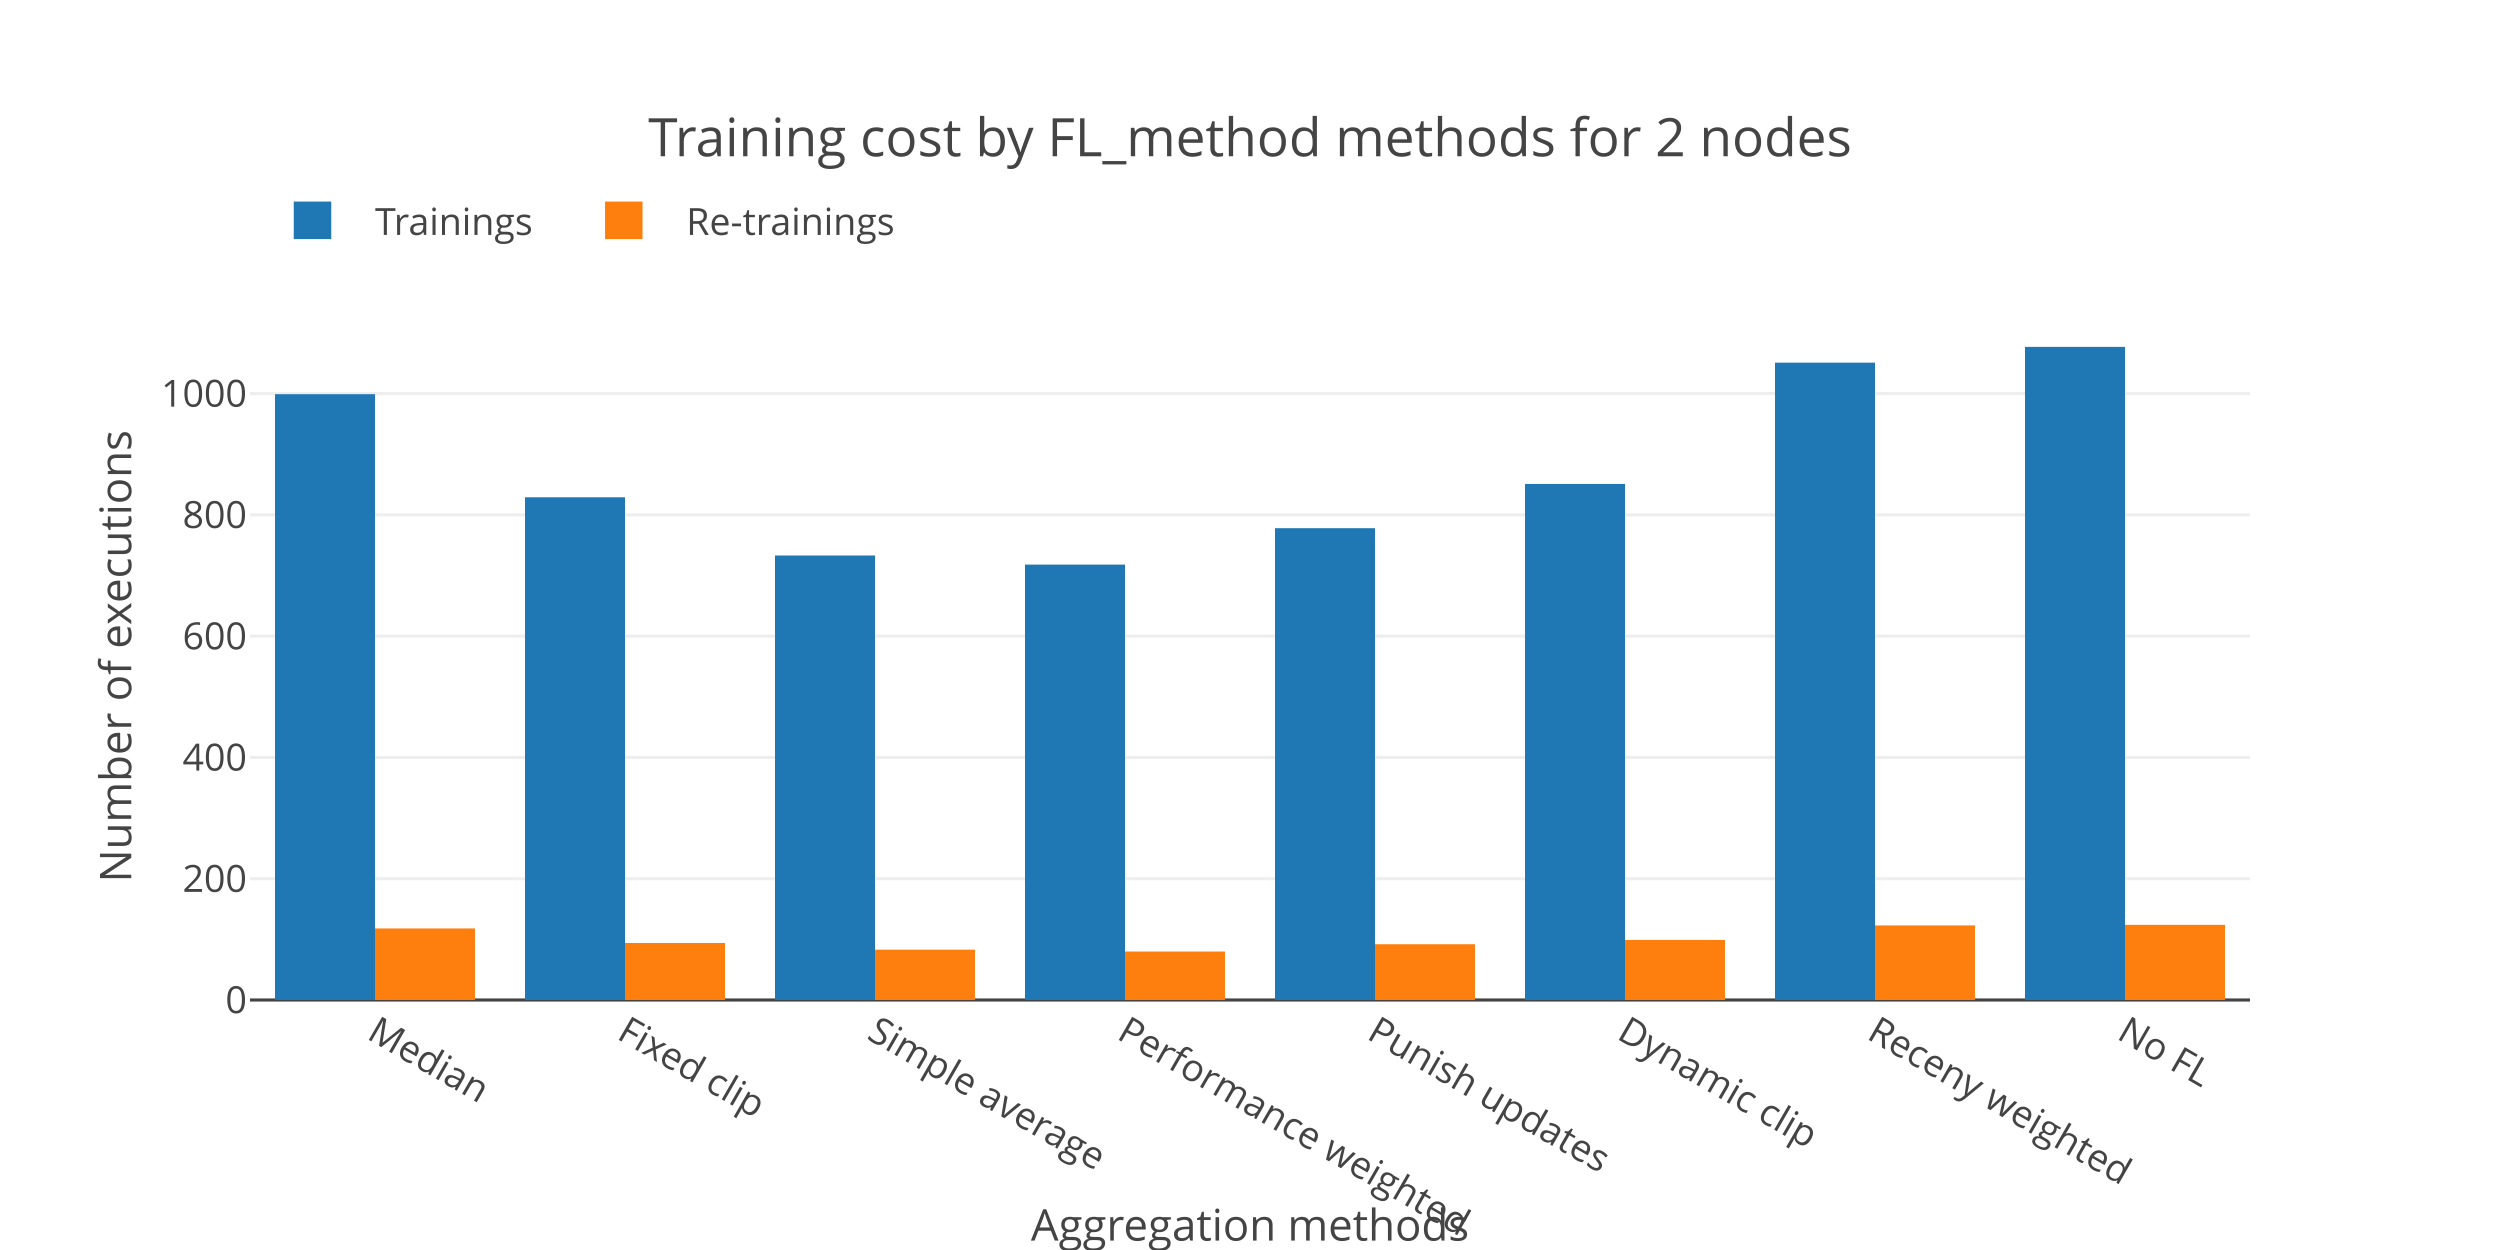
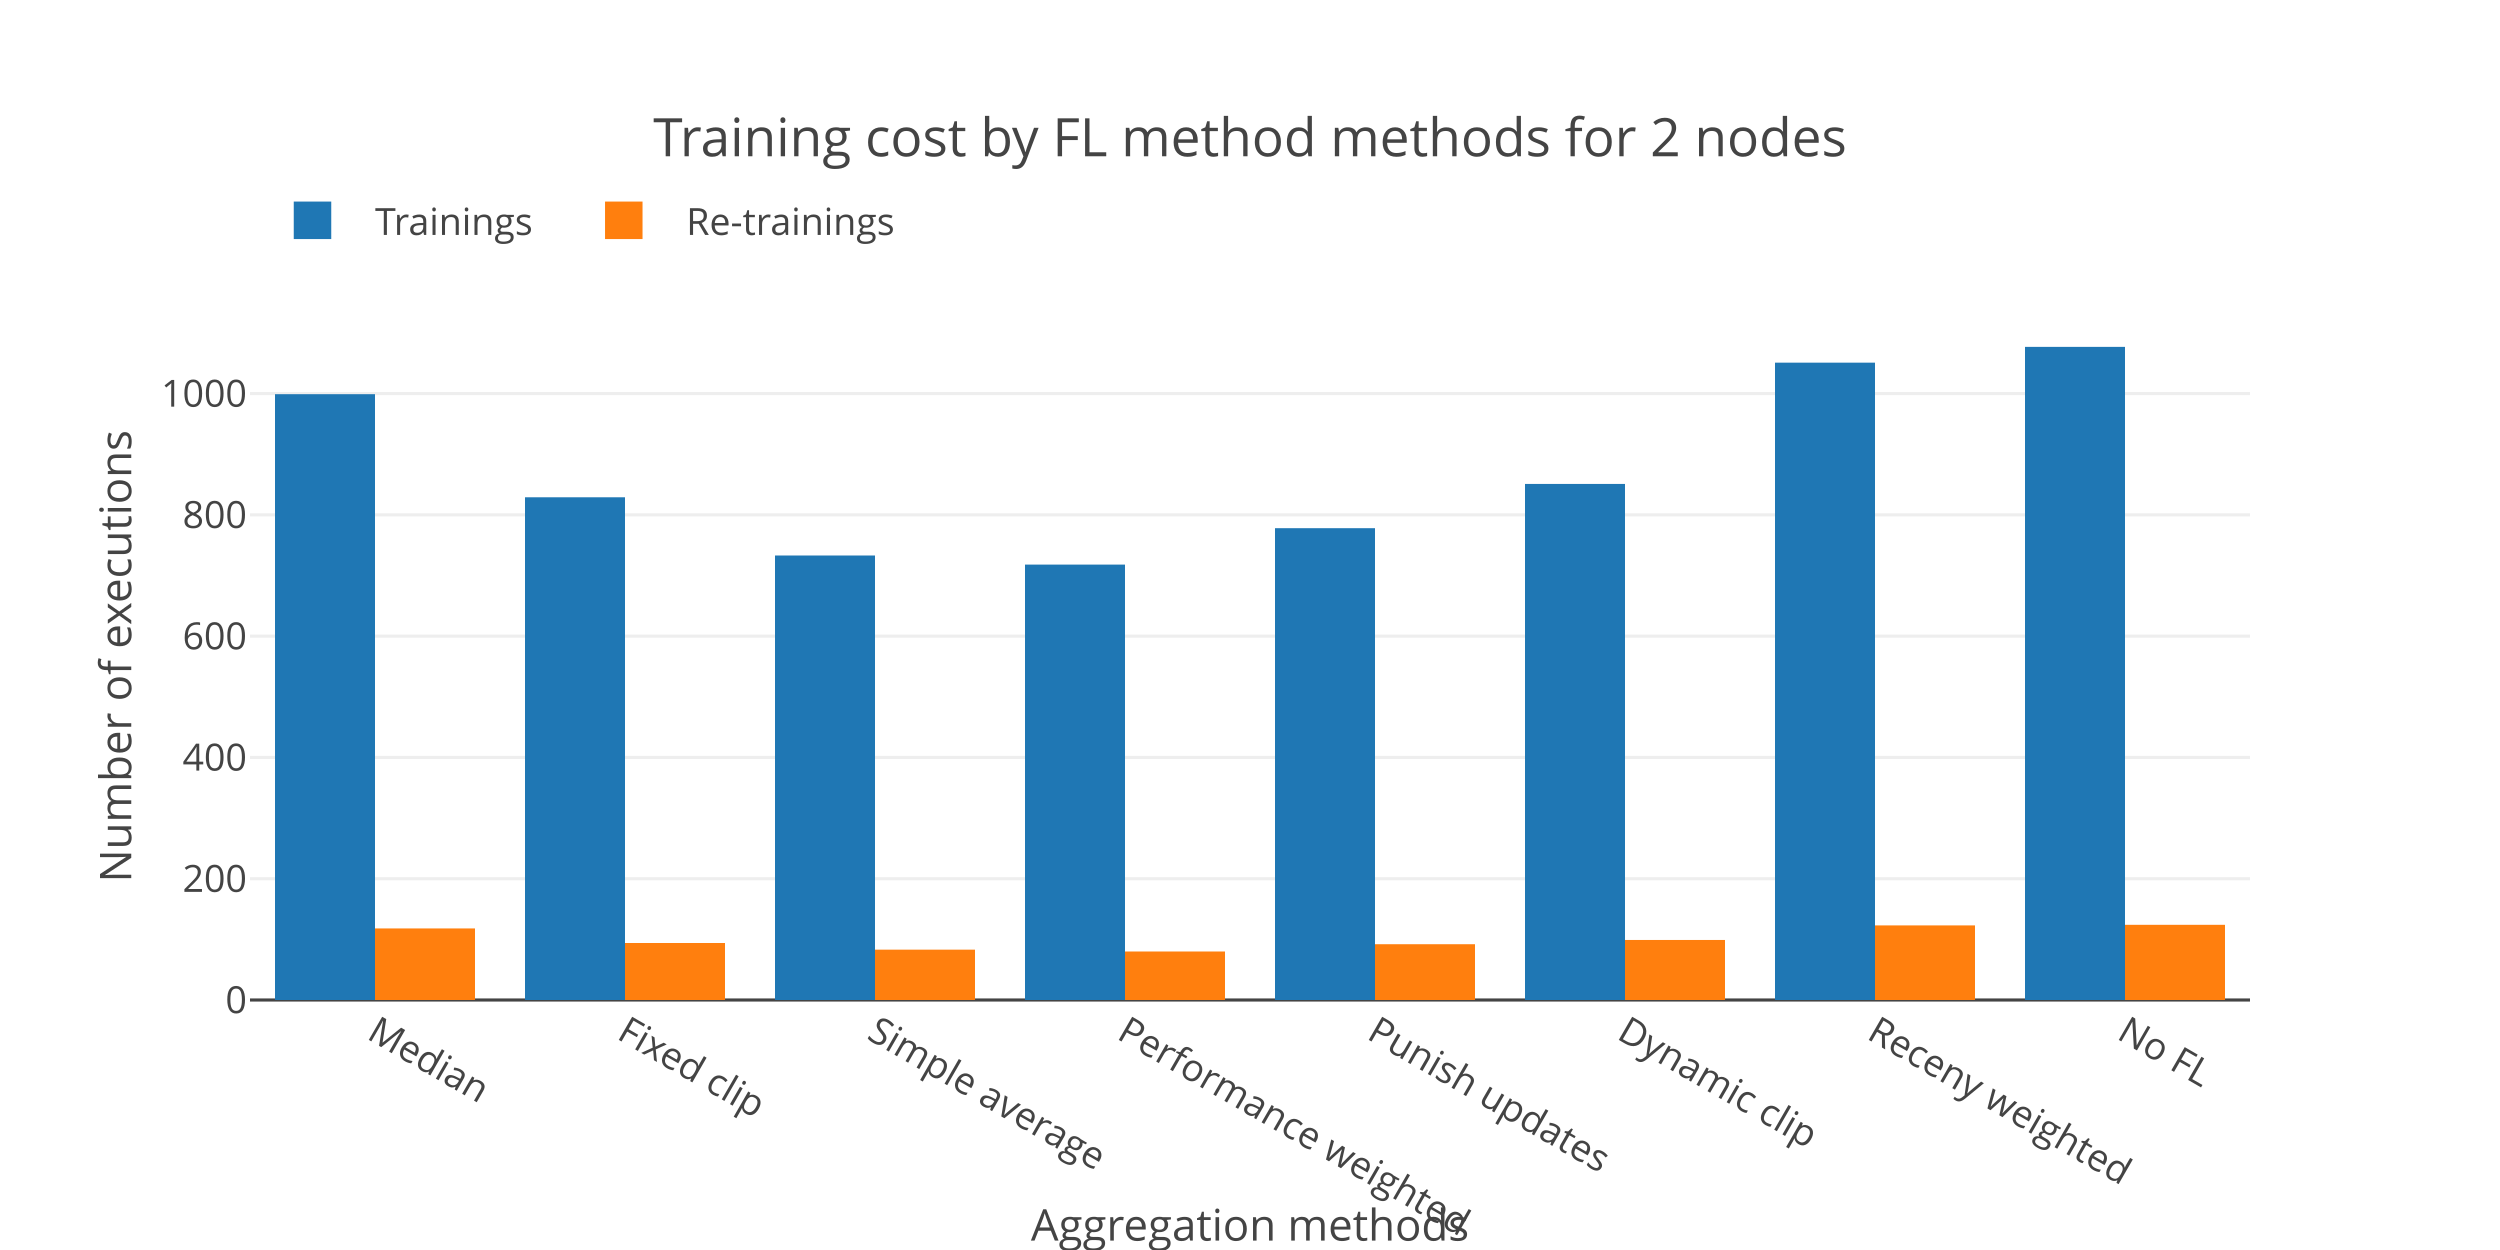
<svg xmlns="http://www.w3.org/2000/svg" class="main-svg" width="800" height="400" style="" viewBox="0 0 800 400">
  <rect x="0" y="0" width="800" height="400" style="fill: rgb(255, 255, 255); fill-opacity: 1;" />
-   <defs id="defs-77be17">
+   <defs id="defs-fdd3d1">
    <g class="clips">
-       <clipPath id="clip77be17xyplot" class="plotclip">
+       <clipPath id="clipfdd3d1xyplot" class="plotclip">
        <rect width="640" height="220" />
      </clipPath>
-       <clipPath class="axesclip" id="clip77be17x">
+       <clipPath class="axesclip" id="clipfdd3d1x">
        <rect x="80" y="0" width="640" height="400" />
      </clipPath>
-       <clipPath class="axesclip" id="clip77be17y">
+       <clipPath class="axesclip" id="clipfdd3d1y">
        <rect x="0" y="100" width="800" height="220" />
      </clipPath>
-       <clipPath class="axesclip" id="clip77be17xy">
+       <clipPath class="axesclip" id="clipfdd3d1xy">
        <rect x="80" y="100" width="640" height="220" />
      </clipPath>
    </g>
    <g class="gradients" />
    <g class="patterns" />
  </defs>
  <g class="bglayer" />
  <g class="layer-below">
    <g class="imagelayer" />
    <g class="shapelayer" />
  </g>
  <g class="cartesianlayer">
    <g class="subplot xy">
      <g class="layer-subplot">
        <g class="shapelayer" />
        <g class="imagelayer" />
      </g>
      <g class="minor-gridlayer">
        <g class="x" />
        <g class="y" />
      </g>
      <g class="gridlayer">
        <g class="x" />
        <g class="y">
          <path class="ygrid crisp" transform="translate(0,281.19)" d="M80,0h640" style="stroke: rgb(238, 238, 238); stroke-opacity: 1; stroke-width: 1px;" />
          <path class="ygrid crisp" transform="translate(0,242.38)" d="M80,0h640" style="stroke: rgb(238, 238, 238); stroke-opacity: 1; stroke-width: 1px;" />
          <path class="ygrid crisp" transform="translate(0,203.57)" d="M80,0h640" style="stroke: rgb(238, 238, 238); stroke-opacity: 1; stroke-width: 1px;" />
          <path class="ygrid crisp" transform="translate(0,164.75)" d="M80,0h640" style="stroke: rgb(238, 238, 238); stroke-opacity: 1; stroke-width: 1px;" />
          <path class="ygrid crisp" transform="translate(0,125.94)" d="M80,0h640" style="stroke: rgb(238, 238, 238); stroke-opacity: 1; stroke-width: 1px;" />
        </g>
      </g>
      <g class="zerolinelayer">
        <path class="yzl zl crisp" transform="translate(0,320)" d="M80,0h640" style="stroke: rgb(68, 68, 68); stroke-opacity: 1; stroke-width: 1px;" />
      </g>
      <path class="xlines-below" />
      <path class="ylines-below" />
      <g class="overlines-below" />
      <g class="xaxislayer-below" />
      <g class="yaxislayer-below" />
      <g class="overaxes-below" />
-       <g class="plot" transform="translate(80,100)" clip-path="url(#clip77be17xyplot)">
+       <g class="plot" transform="translate(80,100)" clip-path="url(#clipfdd3d1xyplot)">
        <g class="barlayer mlayer">
          <g class="trace bars" style="opacity: 1;">
            <g class="points">
              <g class="point">
                <path d="M8,220V26.14H40V220Z" style="vector-effect: none; opacity: 1; stroke-width: 0px; fill: rgb(31, 119, 180); fill-opacity: 1;" />
              </g>
              <g class="point">
                <path d="M88,220V59.13H120V220Z" style="vector-effect: none; opacity: 1; stroke-width: 0px; fill: rgb(31, 119, 180); fill-opacity: 1;" />
              </g>
              <g class="point">
                <path d="M168,220V77.76H200V220Z" style="vector-effect: none; opacity: 1; stroke-width: 0px; fill: rgb(31, 119, 180); fill-opacity: 1;" />
              </g>
              <g class="point">
                <path d="M248,220V80.67H280V220Z" style="vector-effect: none; opacity: 1; stroke-width: 0px; fill: rgb(31, 119, 180); fill-opacity: 1;" />
              </g>
              <g class="point">
                <path d="M328,220V69.02H360V220Z" style="vector-effect: none; opacity: 1; stroke-width: 0px; fill: rgb(31, 119, 180); fill-opacity: 1;" />
              </g>
              <g class="point">
                <path d="M408,220V54.86H440V220Z" style="vector-effect: none; opacity: 1; stroke-width: 0px; fill: rgb(31, 119, 180); fill-opacity: 1;" />
              </g>
              <g class="point">
                <path d="M488,220V16.05H520V220Z" style="vector-effect: none; opacity: 1; stroke-width: 0px; fill: rgb(31, 119, 180); fill-opacity: 1;" />
              </g>
              <g class="point">
                <path d="M568,220V11H600V220Z" style="vector-effect: none; opacity: 1; stroke-width: 0px; fill: rgb(31, 119, 180); fill-opacity: 1;" />
              </g>
            </g>
          </g>
          <g class="trace bars" style="opacity: 1;">
            <g class="points">
              <g class="point">
                <path d="M40,220V197.1H72V220Z" style="vector-effect: none; opacity: 1; stroke-width: 0px; fill: rgb(255, 127, 14); fill-opacity: 1;" />
              </g>
              <g class="point">
                <path d="M120,220V201.76H152V220Z" style="vector-effect: none; opacity: 1; stroke-width: 0px; fill: rgb(255, 127, 14); fill-opacity: 1;" />
              </g>
              <g class="point">
                <path d="M200,220V203.89H232V220Z" style="vector-effect: none; opacity: 1; stroke-width: 0px; fill: rgb(255, 127, 14); fill-opacity: 1;" />
              </g>
              <g class="point">
                <path d="M280,220V204.48H312V220Z" style="vector-effect: none; opacity: 1; stroke-width: 0px; fill: rgb(255, 127, 14); fill-opacity: 1;" />
              </g>
              <g class="point">
                <path d="M360,220V202.15H392V220Z" style="vector-effect: none; opacity: 1; stroke-width: 0px; fill: rgb(255, 127, 14); fill-opacity: 1;" />
              </g>
              <g class="point">
                <path d="M440,220V200.79H472V220Z" style="vector-effect: none; opacity: 1; stroke-width: 0px; fill: rgb(255, 127, 14); fill-opacity: 1;" />
              </g>
              <g class="point">
                <path d="M520,220V196.13H552V220Z" style="vector-effect: none; opacity: 1; stroke-width: 0px; fill: rgb(255, 127, 14); fill-opacity: 1;" />
              </g>
              <g class="point">
                <path d="M600,220V195.94H632V220Z" style="vector-effect: none; opacity: 1; stroke-width: 0px; fill: rgb(255, 127, 14); fill-opacity: 1;" />
              </g>
            </g>
          </g>
        </g>
      </g>
      <g class="overplot" />
      <path class="xlines-above crisp" d="M0,0" style="fill: none;" />
      <path class="ylines-above crisp" d="M0,0" style="fill: none;" />
      <g class="overlines-above" />
      <g class="xaxislayer-above">
        <g class="xtick">
          <text text-anchor="start" x="0" y="333" transform="translate(120,0) rotate(30,0,327)" style="font-family: 'Open Sans', verdana, arial, sans-serif; font-size: 12px; fill: rgb(68, 68, 68); fill-opacity: 1; white-space: pre; opacity: 1;">Median</text>
        </g>
        <g class="xtick">
          <text text-anchor="start" x="0" y="333" transform="translate(200,0) rotate(30,0,327)" style="font-family: 'Open Sans', verdana, arial, sans-serif; font-size: 12px; fill: rgb(68, 68, 68); fill-opacity: 1; white-space: pre; opacity: 1;">Fixed clip</text>
        </g>
        <g class="xtick">
          <text text-anchor="start" x="0" y="333" transform="translate(280,0) rotate(30,0,327)" style="font-family: 'Open Sans', verdana, arial, sans-serif; font-size: 12px; fill: rgb(68, 68, 68); fill-opacity: 1; white-space: pre; opacity: 1;">Simple average</text>
        </g>
        <g class="xtick">
          <text text-anchor="start" x="0" y="333" transform="translate(360,0) rotate(30,0,327)" style="font-family: 'Open Sans', verdana, arial, sans-serif; font-size: 12px; fill: rgb(68, 68, 68); fill-opacity: 1; white-space: pre; opacity: 1;">Performance weighted</text>
        </g>
        <g class="xtick">
          <text text-anchor="start" x="0" y="333" transform="translate(440,0) rotate(30,0,327)" style="font-family: 'Open Sans', verdana, arial, sans-serif; font-size: 12px; fill: rgb(68, 68, 68); fill-opacity: 1; white-space: pre; opacity: 1;">Punish updates</text>
        </g>
        <g class="xtick">
          <text text-anchor="start" x="0" y="333" transform="translate(520,0) rotate(30,0,327)" style="font-family: 'Open Sans', verdana, arial, sans-serif; font-size: 12px; fill: rgb(68, 68, 68); fill-opacity: 1; white-space: pre; opacity: 1;">Dynamic clip</text>
        </g>
        <g class="xtick">
          <text text-anchor="start" x="0" y="333" transform="translate(600,0) rotate(30,0,327)" style="font-family: 'Open Sans', verdana, arial, sans-serif; font-size: 12px; fill: rgb(68, 68, 68); fill-opacity: 1; white-space: pre; opacity: 1;">Receny weighted</text>
        </g>
        <g class="xtick">
          <text text-anchor="start" x="0" y="333" transform="translate(680,0) rotate(30,0,327)" style="font-family: 'Open Sans', verdana, arial, sans-serif; font-size: 12px; fill: rgb(68, 68, 68); fill-opacity: 1; white-space: pre; opacity: 1;">No FL</text>
        </g>
      </g>
      <g class="yaxislayer-above">
        <g class="ytick">
          <text text-anchor="end" x="79" y="4.2" transform="translate(0,320)" style="font-family: 'Open Sans', verdana, arial, sans-serif; font-size: 12px; fill: rgb(68, 68, 68); fill-opacity: 1; white-space: pre; opacity: 1;">0</text>
        </g>
        <g class="ytick">
          <text text-anchor="end" x="79" y="4.2" style="font-family: 'Open Sans', verdana, arial, sans-serif; font-size: 12px; fill: rgb(68, 68, 68); fill-opacity: 1; white-space: pre; opacity: 1;" transform="translate(0,281.19)">200</text>
        </g>
        <g class="ytick">
          <text text-anchor="end" x="79" y="4.2" style="font-family: 'Open Sans', verdana, arial, sans-serif; font-size: 12px; fill: rgb(68, 68, 68); fill-opacity: 1; white-space: pre; opacity: 1;" transform="translate(0,242.38)">400</text>
        </g>
        <g class="ytick">
          <text text-anchor="end" x="79" y="4.2" style="font-family: 'Open Sans', verdana, arial, sans-serif; font-size: 12px; fill: rgb(68, 68, 68); fill-opacity: 1; white-space: pre; opacity: 1;" transform="translate(0,203.57)">600</text>
        </g>
        <g class="ytick">
          <text text-anchor="end" x="79" y="4.2" style="font-family: 'Open Sans', verdana, arial, sans-serif; font-size: 12px; fill: rgb(68, 68, 68); fill-opacity: 1; white-space: pre; opacity: 1;" transform="translate(0,164.75)">800</text>
        </g>
        <g class="ytick">
          <text text-anchor="end" x="79" y="4.2" style="font-family: 'Open Sans', verdana, arial, sans-serif; font-size: 12px; fill: rgb(68, 68, 68); fill-opacity: 1; white-space: pre; opacity: 1;" transform="translate(0,125.94)">1000</text>
        </g>
      </g>
      <g class="overaxes-above" />
    </g>
  </g>
  <g class="polarlayer" />
  <g class="smithlayer" />
  <g class="ternarylayer" />
  <g class="geolayer" />
  <g class="funnelarealayer" />
  <g class="pielayer" />
  <g class="iciclelayer" />
  <g class="treemaplayer" />
  <g class="sunburstlayer" />
  <g class="glimages" />
-   <defs id="topdefs-77be17">
+   <defs id="topdefs-fdd3d1">
    <g class="clips" />
-     <clipPath id="legend77be17">
+     <clipPath id="legendfdd3d1">
      <rect width="217" height="29" x="0" y="0" />
    </clipPath>
  </defs>
  <g class="layer-above">
    <g class="imagelayer" />
    <g class="shapelayer" />
  </g>
  <g class="infolayer">
    <g class="legend" pointer-events="all" transform="translate(80,56)">
      <rect class="bg" shape-rendering="crispEdges" width="217" height="29" x="0" y="0" style="stroke: rgb(68, 68, 68); stroke-opacity: 1; fill: rgb(255, 255, 255); fill-opacity: 1; stroke-width: 0px;" />
-       <g class="scrollbox" transform="" clip-path="url(#legend77be17)">
+       <g class="scrollbox" transform="" clip-path="url(#legendfdd3d1)">
        <g class="groups">
          <g class="traces" transform="translate(0,14.5)" style="opacity: 1;">
            <text class="legendtext" text-anchor="start" x="40" y="4.68" style="font-family: 'Open Sans', verdana, arial, sans-serif; font-size: 12px; fill: rgb(68, 68, 68); fill-opacity: 1; white-space: pre;">Trainings</text>
            <g class="layers" style="opacity: 1;">
              <g class="legendfill" />
              <g class="legendlines" />
              <g class="legendsymbols">
                <g class="legendpoints">
                  <path class="legendundefined" d="M6,6H-6V-6H6Z" transform="translate(20,0)" style="stroke-width: 0px; fill: rgb(31, 119, 180); fill-opacity: 1;" />
                </g>
              </g>
            </g>
            <rect class="legendtoggle" x="0" y="-9.5" width="97.109" height="19" style="fill: rgb(0, 0, 0); fill-opacity: 0;" />
          </g>
          <g class="traces" transform="translate(99.60938,14.5)" style="opacity: 1;">
            <text class="legendtext" text-anchor="start" x="40" y="4.68" style="font-family: 'Open Sans', verdana, arial, sans-serif; font-size: 12px; fill: rgb(68, 68, 68); fill-opacity: 1; white-space: pre;">Re-trainings</text>
            <g class="layers" style="opacity: 1;">
              <g class="legendfill" />
              <g class="legendlines" />
              <g class="legendsymbols">
                <g class="legendpoints">
                  <path class="legendundefined" d="M6,6H-6V-6H6Z" transform="translate(20,0)" style="stroke-width: 0px; fill: rgb(255, 127, 14); fill-opacity: 1;" />
                </g>
              </g>
            </g>
            <rect class="legendtoggle" x="0" y="-9.5" width="114.766" height="19" style="fill: rgb(0, 0, 0); fill-opacity: 0;" />
          </g>
        </g>
      </g>
      <rect class="scrollbar" rx="20" ry="3" width="0" height="0" x="0" y="0" style="fill: rgb(128, 139, 164); fill-opacity: 1;" />
    </g>
    <g class="g-gtitle">
-       <text class="gtitle" x="400" y="50" text-anchor="middle" dy="0em" style="font-family: 'Open Sans', verdana, arial, sans-serif; font-size: 17px; fill: rgb(68, 68, 68); opacity: 1; font-weight: normal; white-space: pre;">Training cost by FL_method methods for 2 nodes</text>
+       <text class="gtitle" x="400" y="50" text-anchor="middle" dy="0em" style="font-family: 'Open Sans', verdana, arial, sans-serif; font-size: 17px; fill: rgb(68, 68, 68); opacity: 1; font-weight: normal; white-space: pre;">Training cost by FL method methods for 2 nodes</text>
    </g>
    <g class="g-xtitle" transform="translate(0,25)">
      <text class="xtitle" x="400" y="372" text-anchor="middle" style="font-family: 'Open Sans', verdana, arial, sans-serif; font-size: 14px; fill: rgb(68, 68, 68); opacity: 1; font-weight: normal; white-space: pre;">Aggregation methods</text>
    </g>
    <g class="g-ytitle">
      <text class="ytitle" transform="rotate(-90,42,210)" x="42" y="210" text-anchor="middle" style="font-family: 'Open Sans', verdana, arial, sans-serif; font-size: 14px; fill: rgb(68, 68, 68); opacity: 1; font-weight: normal; white-space: pre;">Number of executions</text>
    </g>
  </g>
</svg>
